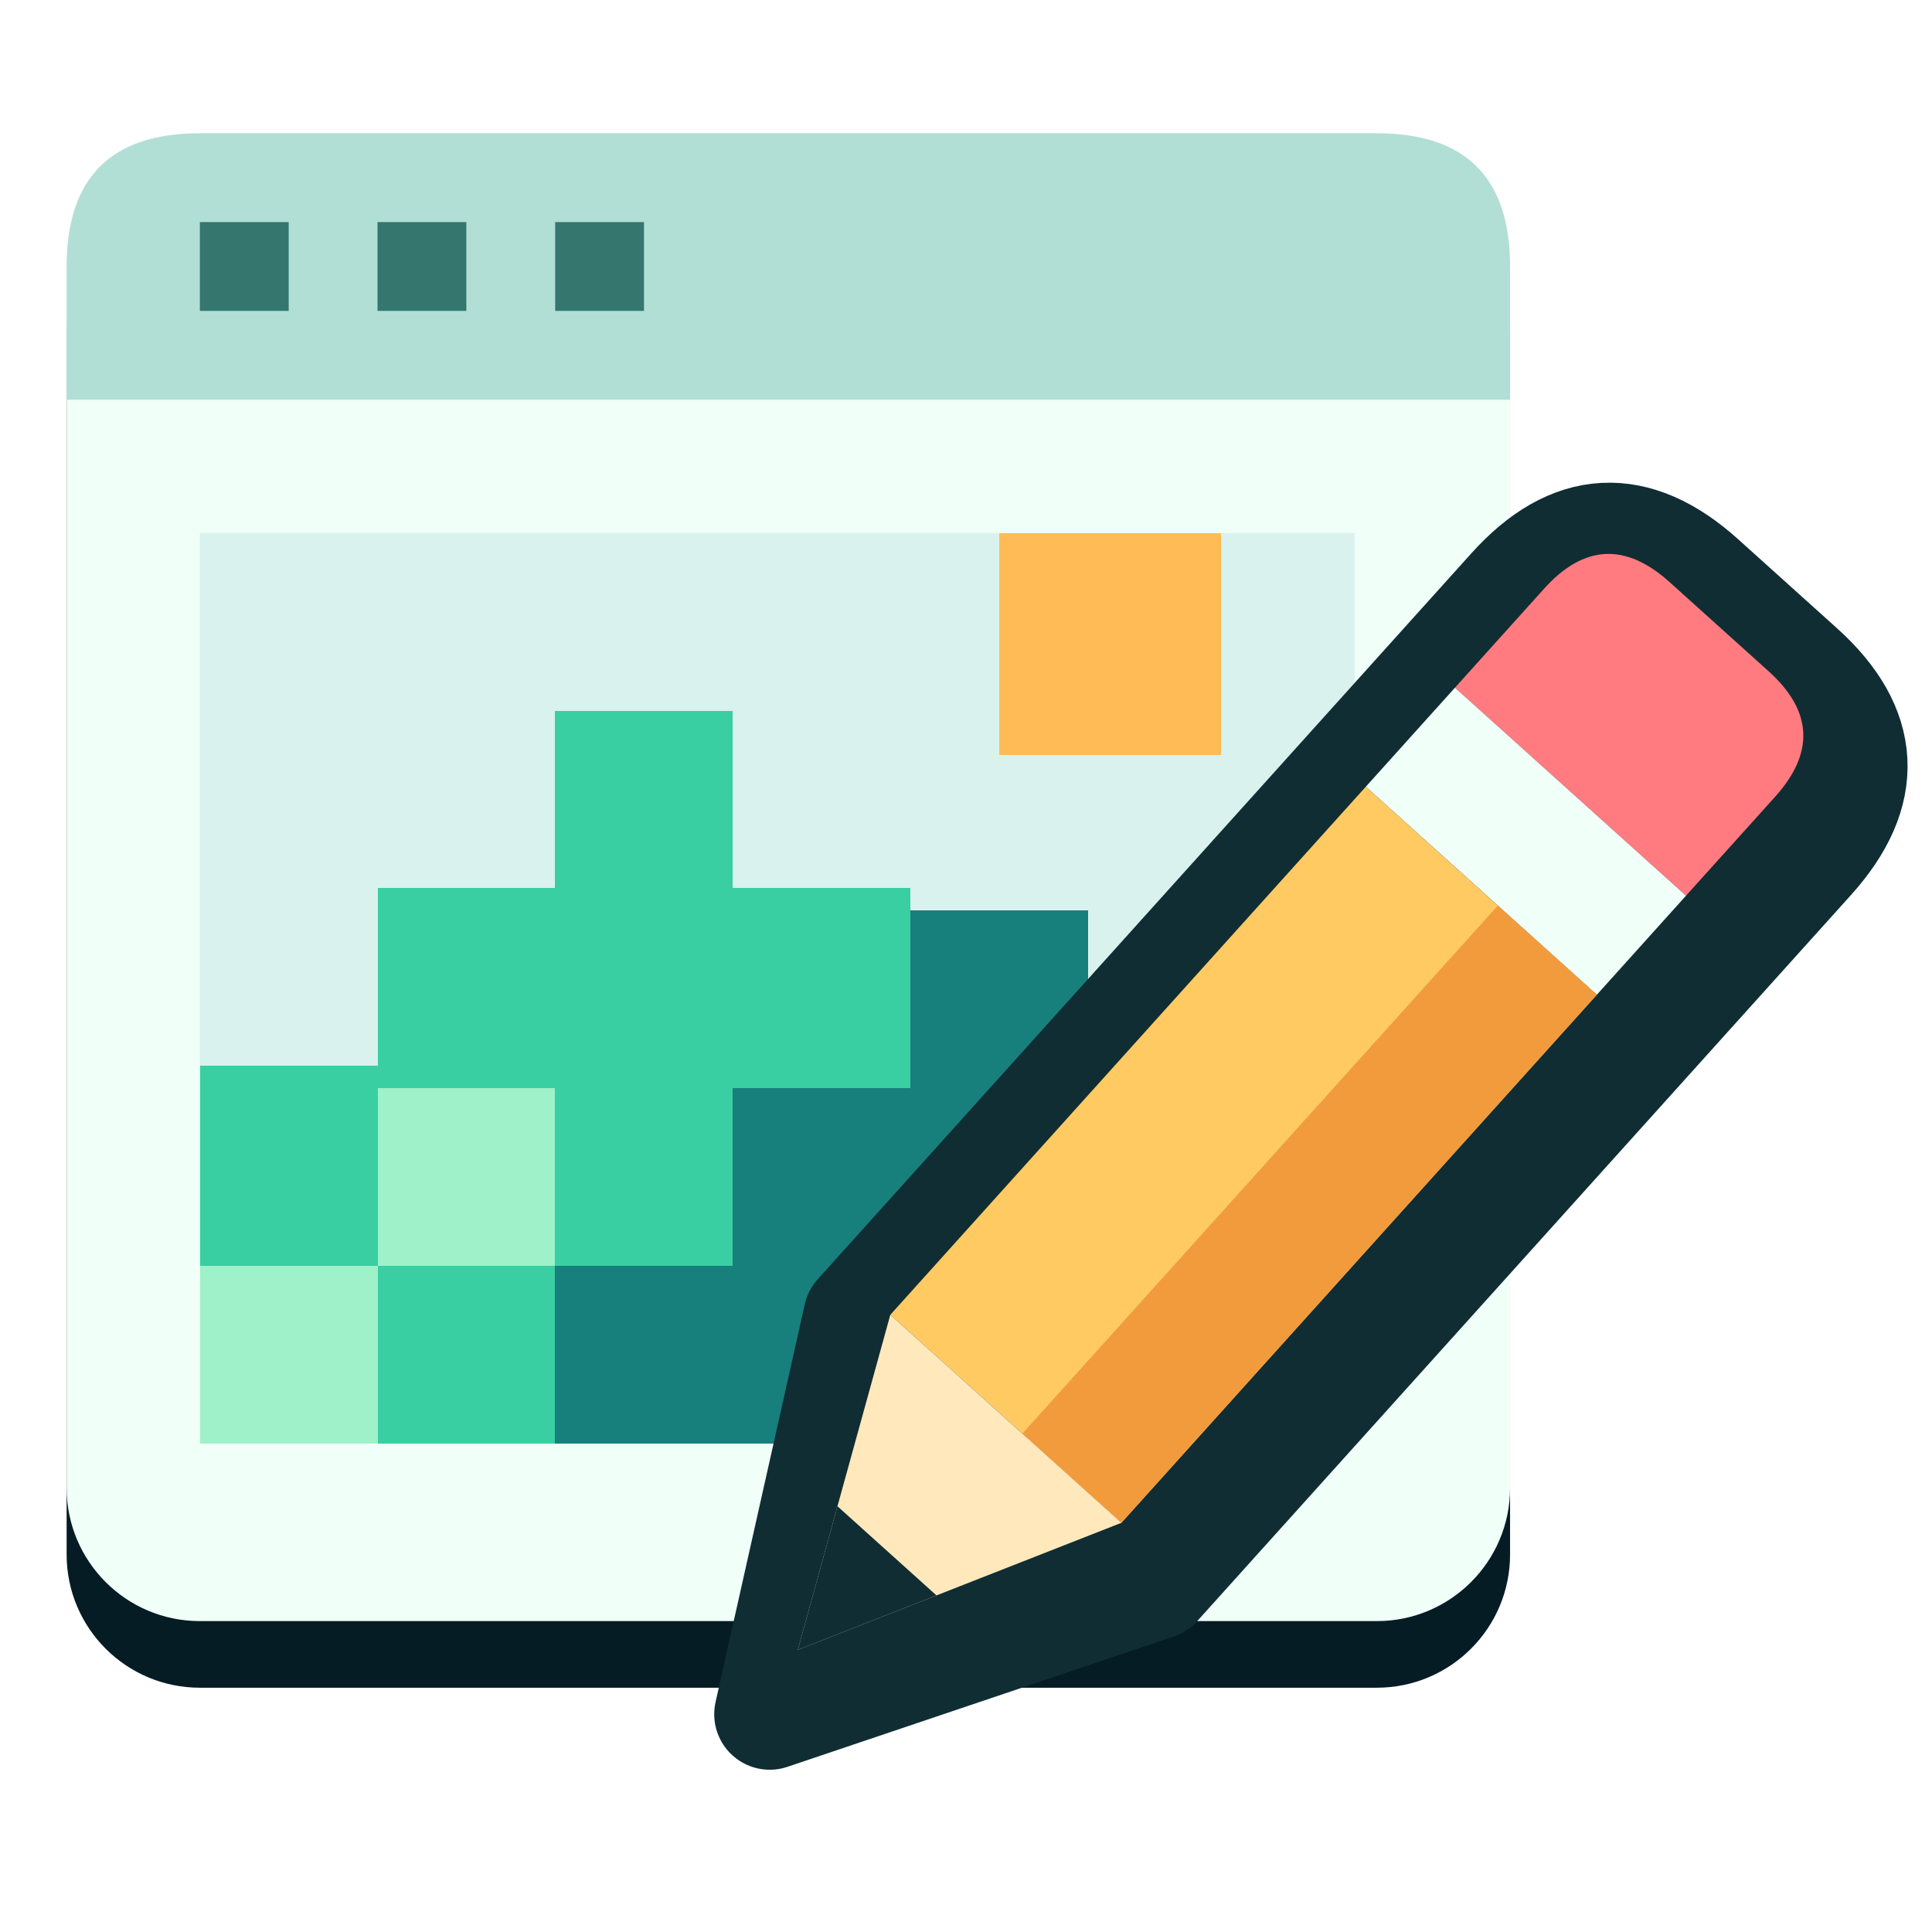
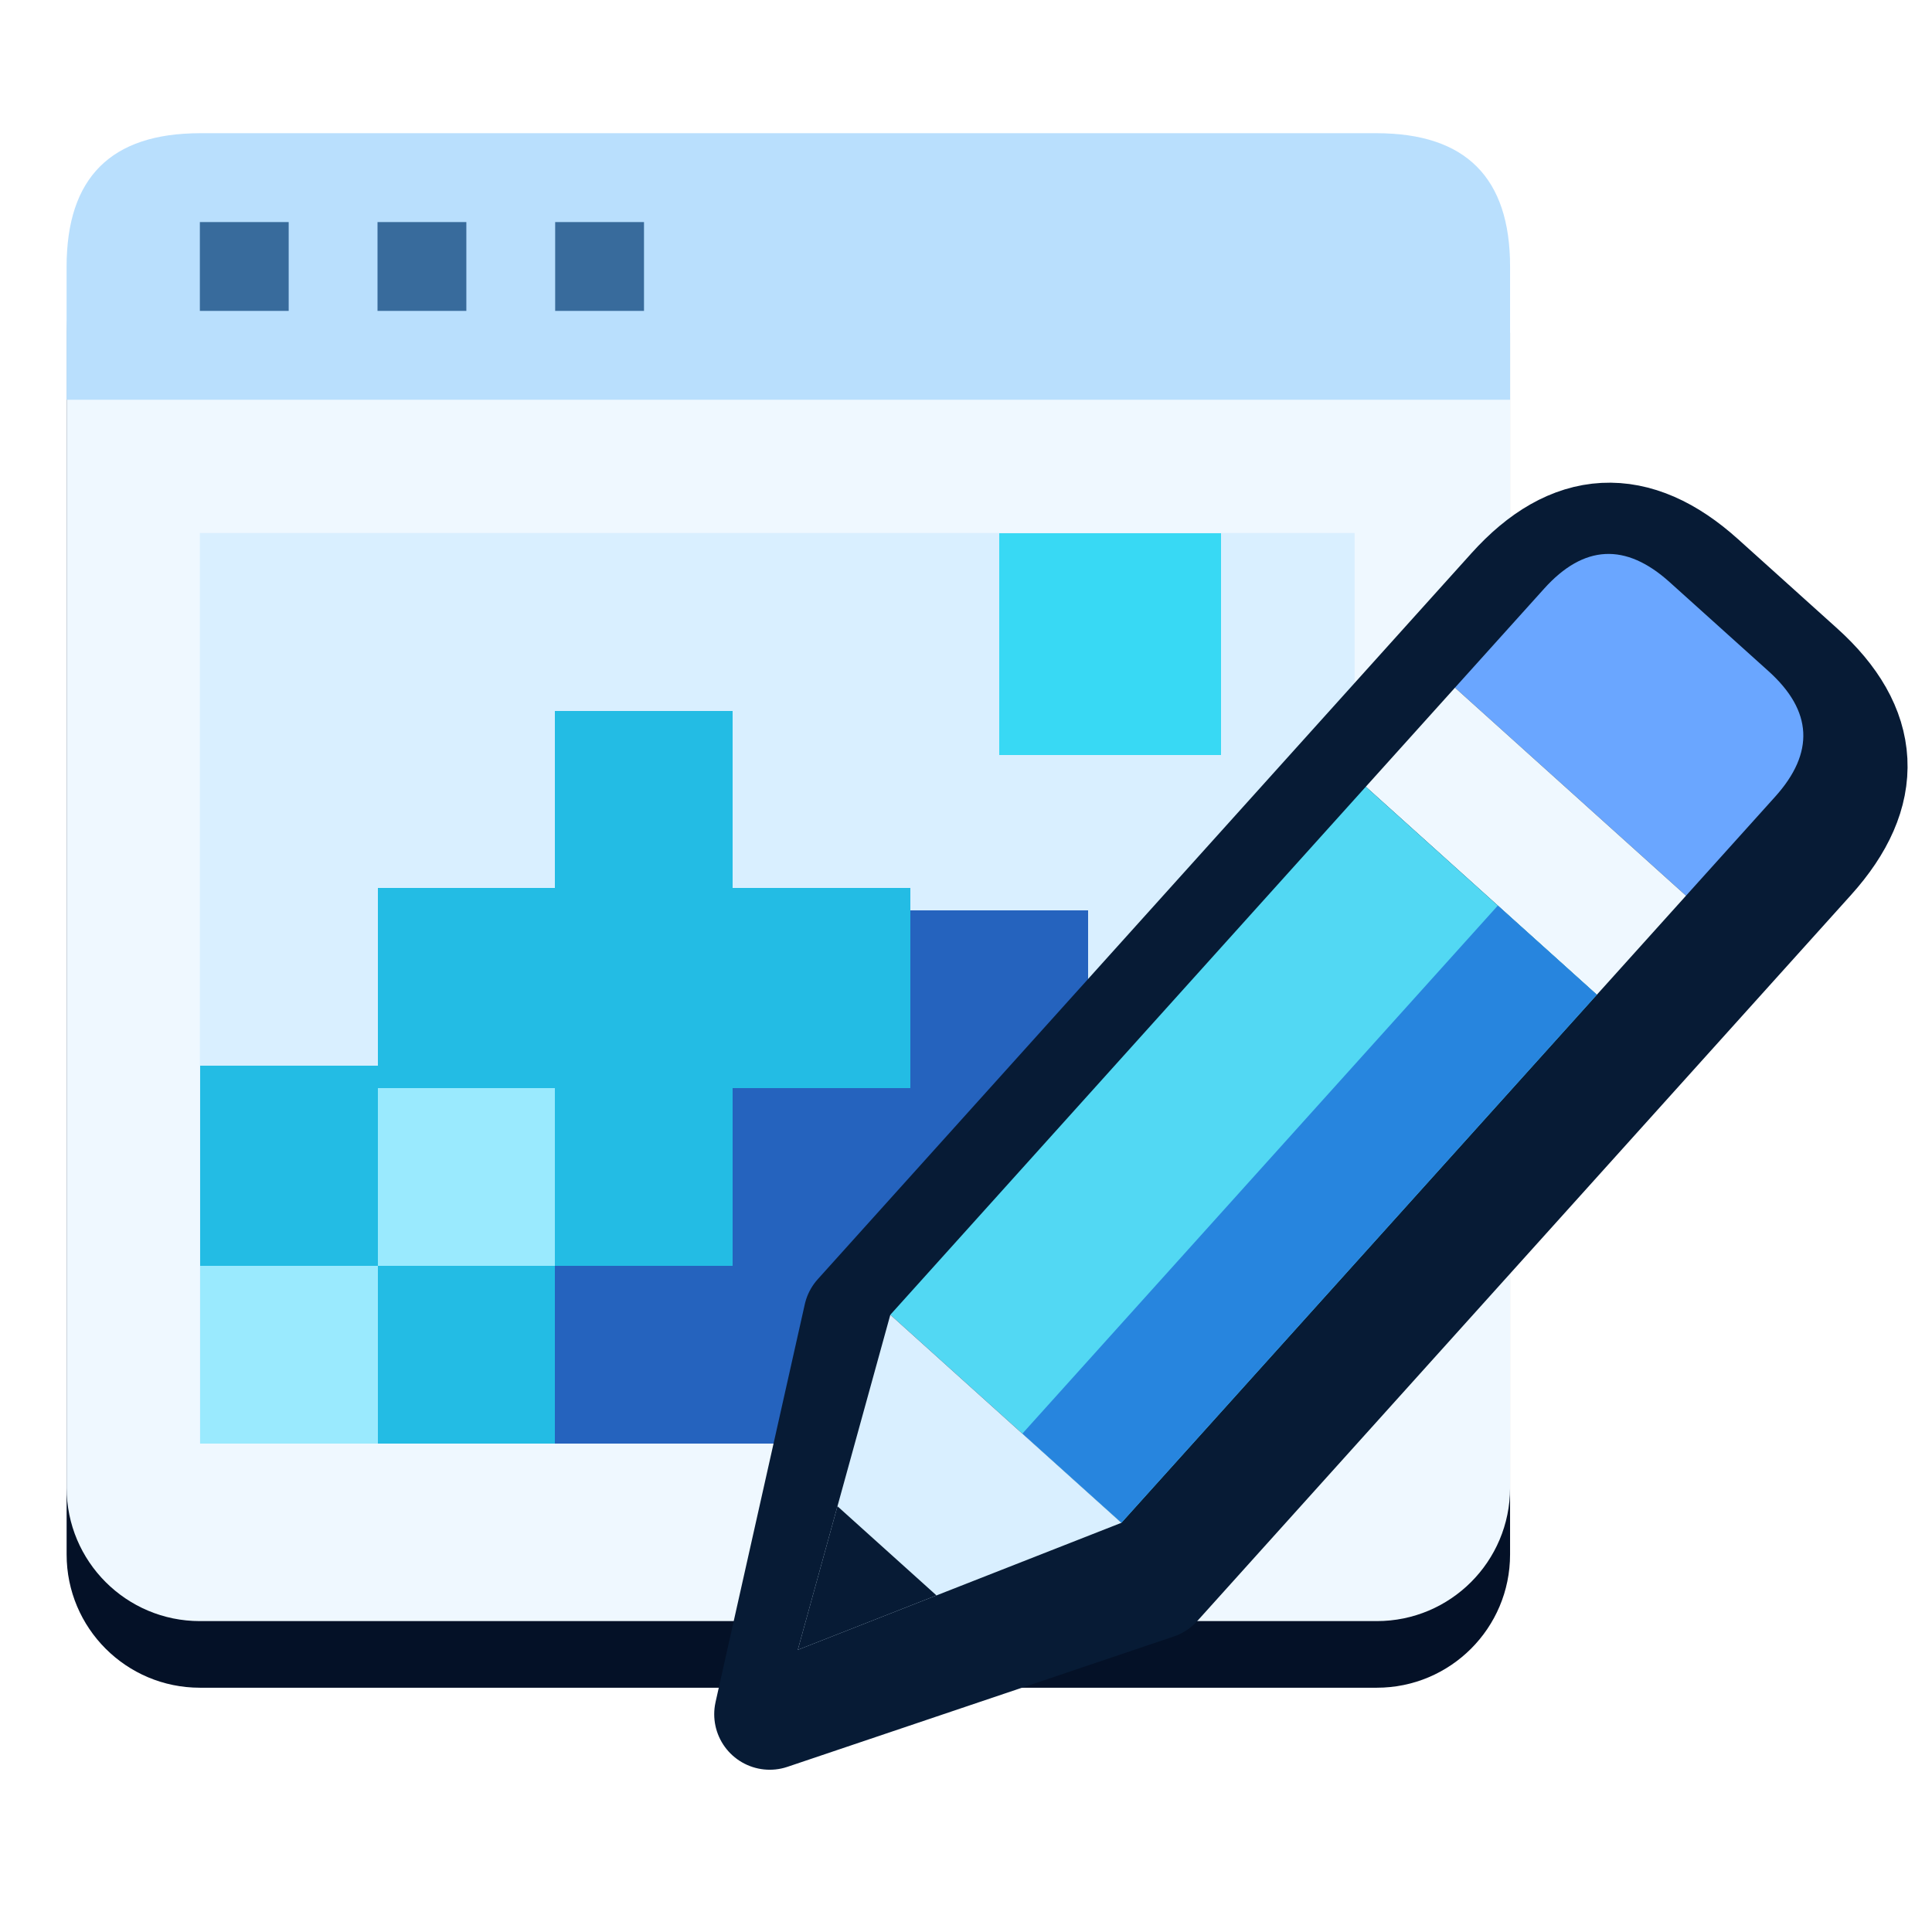
<svg xmlns="http://www.w3.org/2000/svg" width="128" height="128" viewBox="20 20 87 87">
  <g id="illustration" transform="translate(-6 0)">
-     <rect x="29" y="29" width="65" height="67" rx="6" fill="#061c24" />
-     <rect x="29" y="26" width="65" height="67" rx="6" fill="#f0fff8" />
-     <path d="M35 26H88Q94 26 94 32V38H29V32Q29 26 35 26Z" fill="#b2dfd5" />
-     <path d="M35 30H39V34H35ZM43 30H47V34H43ZM51 30H55V34H51Z" fill="#35766f" />
-     <path d="M35 44H87V85H35Z" fill="#d9f2ed" />
+     <rect x="29" y="29" width="65" height="67" rx="6" fill="#041127" />
+     <rect x="29" y="26" width="65" height="67" rx="6" fill="#eff8ff" />
+     <path d="M35 26H88Q94 26 94 32V38H29V32Q29 26 35 26Z" fill="#b9dffd" />
+     <path d="M35 30H39V34H35ZM43 30H47V34H43ZM51 30H55V34H51Z" fill="#386b9c" />
+     <path d="M35 44H87V85H35Z" fill="#d9efff" />
    <g shape-rendering="crispEdges">
-       <path d="M71 44H81V54H71Z" fill="#ffbc56" />
-       <path d="M35 68H43V60H51V52H59V60H67V68H75V85H35Z" fill="#39cfa2" />
-       <path d="M51 85V77H59V69H67V61H75V69H83V77H87V85Z" fill="#177f7c" />
-       <path d="M35 77H43V85H35ZM43 69H51V77H43Z" fill="#9ef1c9" />
+       <path d="M71 44H81V54H71Z" fill="#38d9f4" />
+       <path d="M35 68H43V60H51V52H59V60H67V68H75V85H35Z" fill="#23bce4" />
+       <path d="M51 85V77H59V69H67V61H75V69H83V77H87V85Z" fill="#2563be" />
+       <path d="M35 77H43V85H35ZM43 69H51V77H43Z" fill="#9aeafe" />
    </g>
    <g transform="translate(-1 0) rotate(42 83 72)">
-       <path d="M75 45Q75 39 81 39H87Q93 39 93 45V89L84 105L75 89Z" fill="#102d34" stroke="#102d34" stroke-width="5" stroke-linejoin="round" />
-       <path d="M76 44Q76 40 80 40H86Q90 40 90 44V50H76Z" fill="#ff7b80" />
-       <path d="M76 50H90V56H76Z" fill="#f0fff8" />
-       <path d="M76 56H90V88H76Z" fill="#ffca62" />
-       <path d="M84 56H90V88H84Z" fill="#f19b3d" />
-       <path d="M76 88H90L83 102Z" fill="#ffe9bc" />
-       <path d="M80 96H86L83 102Z" fill="#102d34" />
+       <path d="M75 45Q75 39 81 39H87Q93 39 93 45V89L84 105L75 89Z" fill="#071b35" stroke="#071b35" stroke-width="5" stroke-linejoin="round" />
+       <path d="M76 44Q76 40 80 40H86Q90 40 90 44V50H76Z" fill="#6aa6ff" />
+       <path d="M76 50H90V56H76Z" fill="#eff8ff" />
+       <path d="M76 56H90V88H76Z" fill="#52d8f3" />
+       <path d="M84 56H90V88H84Z" fill="#2785de" />
+       <path d="M76 88H90L83 102Z" fill="#d9efff" />
+       <path d="M80 96H86L83 102Z" fill="#071b35" />
    </g>
  </g>
</svg>
